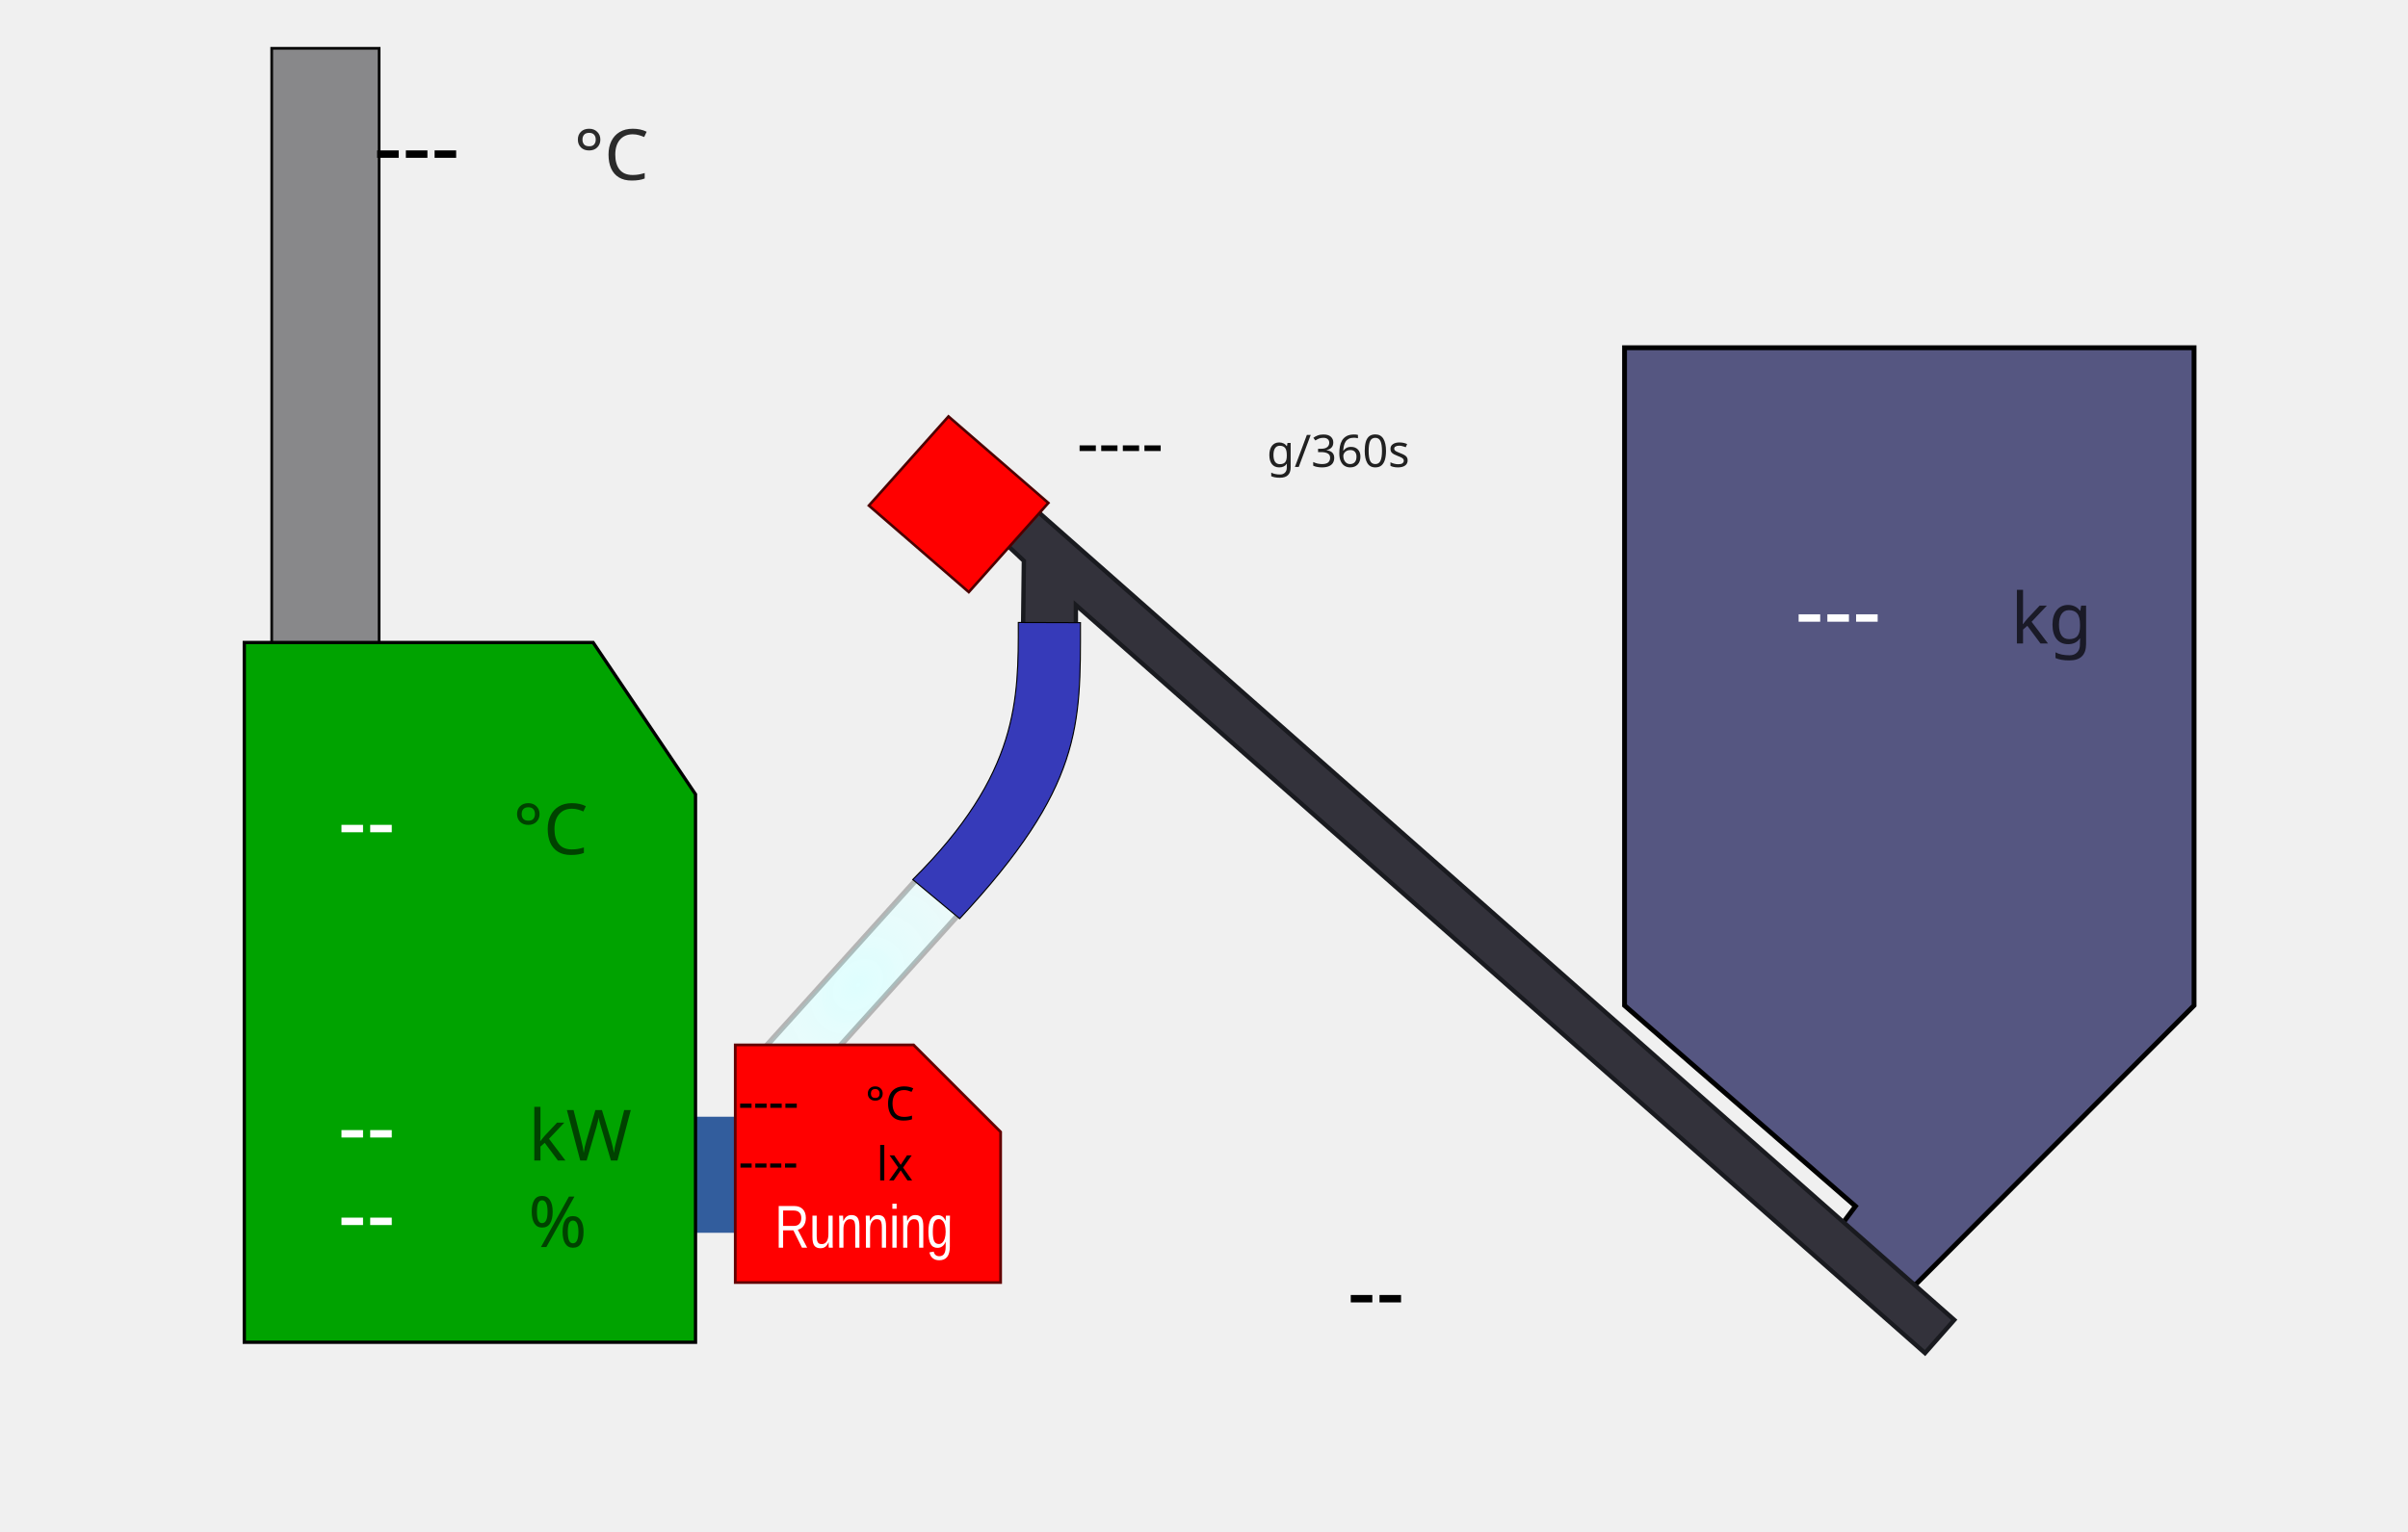
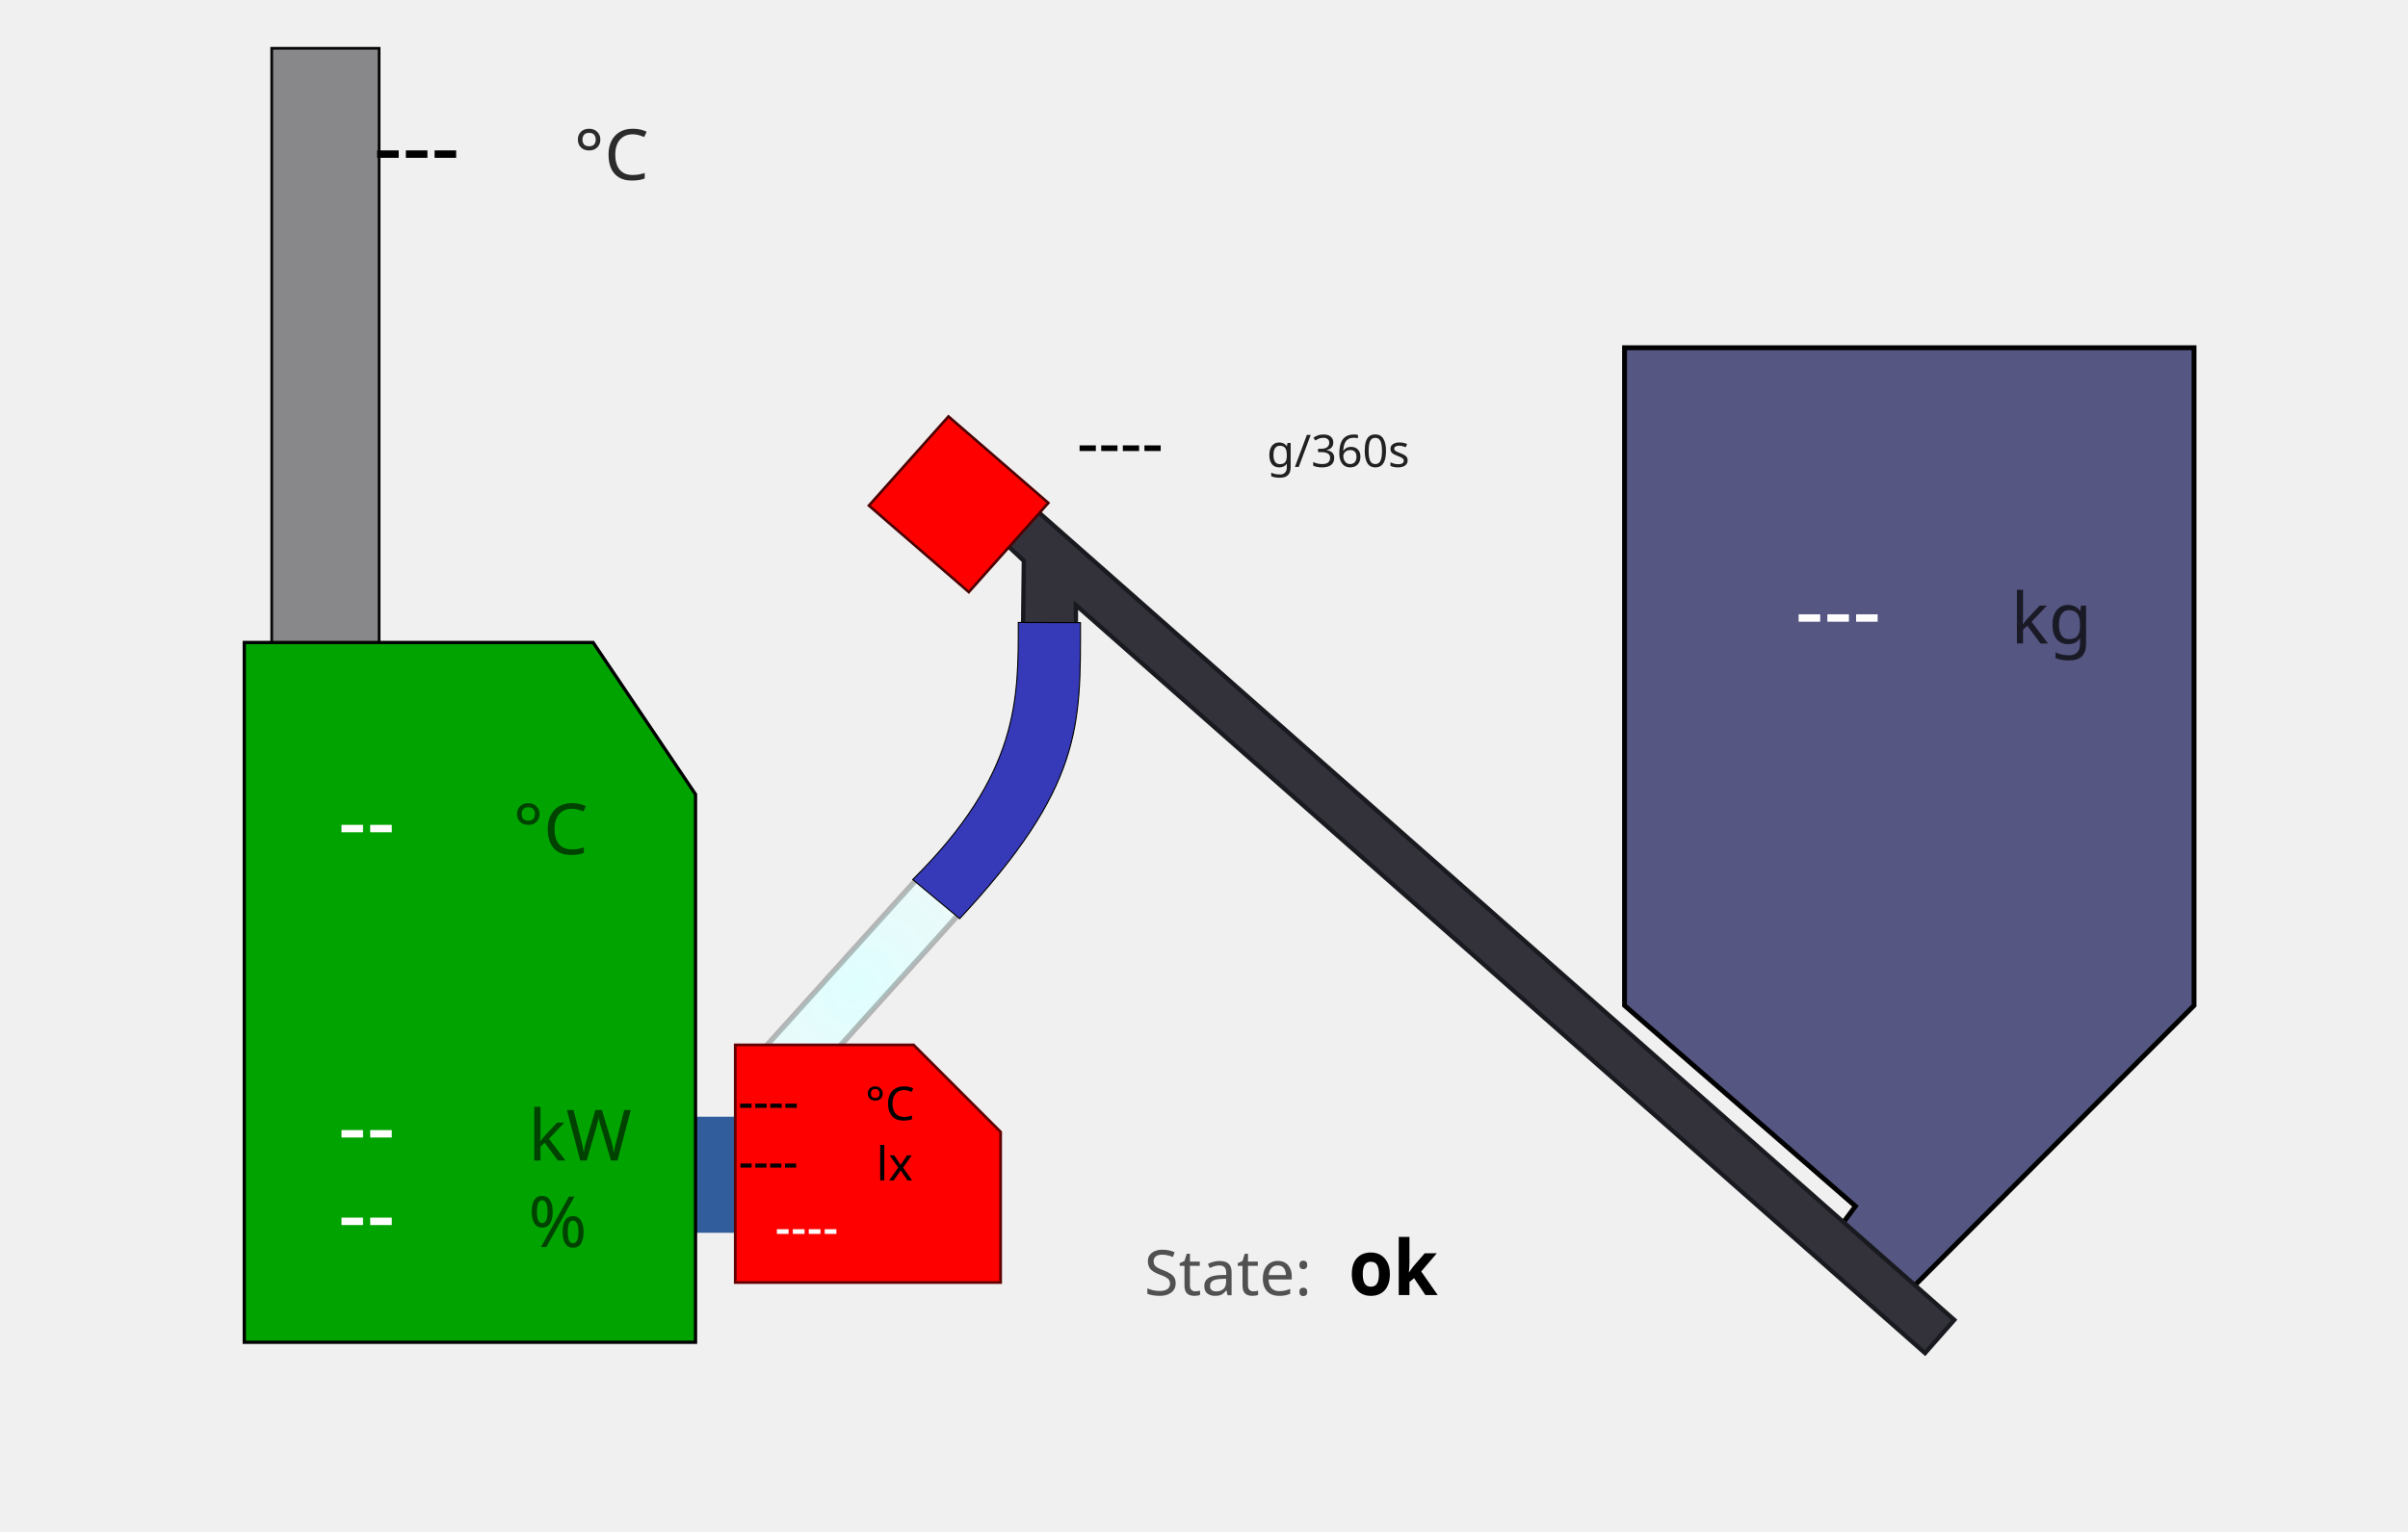
<svg xmlns="http://www.w3.org/2000/svg" xmlns:xlink="http://www.w3.org/1999/xlink" id="svg2" version="1.1" viewBox="0 0 440 280" width="100%" height="100%">
  <defs id="defs4">
    <linearGradient id="linearGradient3799">
      <stop style="stop-color:#deffff;stop-opacity:1;" offset="0" id="stop3801" />
      <stop id="stop3825" offset="0.5" style="stop-color:#eeffff;stop-opacity:0.498;" />
      <stop style="stop-color:#ffffff;stop-opacity:0;" offset="1" id="stop3803" />
    </linearGradient>
    <linearGradient id="linearGradient3773">
      <stop style="stop-color:#ffffff;stop-opacity:1;" offset="0" id="stop3775" />
      <stop id="stop3781" offset="0.5" style="stop-color:#ffffff;stop-opacity:0.498;" />
      <stop style="stop-color:#ffffff;stop-opacity:0;" offset="1" id="stop3777" />
    </linearGradient>
    <radialGradient xlink:href="#linearGradient3799" id="radialGradient3807" cx="-98.486" cy="319.858" fx="-98.486" fy="319.858" r="69.608" gradientTransform="matrix(1,0,0,0.7485906,0,80.41523)" gradientUnits="userSpaceOnUse" />
  </defs>
  <g id="layer1" transform="translate(-14.71875,-107.3438)">
    <path style="opacity:0.971;fill:#858587;fill-opacity:1;fill-rule:evenodd;stroke:#000000;stroke-width:0.5;stroke-miterlimit:4;stroke-opacity:1;stroke-dasharray:none" d="m 64.368,116.171 0,233.594 19.625,0 0,-233.594 z" id="rect3831" />
    <rect style="fill:#325d9d;fill-rule:evenodd;stroke:none;stroke-width:1px;stroke-linecap:butt;stroke-linejoin:miter;stroke-opacity:1;fill-opacity:1" id="rect3061" width="29.294" height="21.213" x="140.988" y="311.458" />
    <path style="fill:#555681;fill-opacity:1;fill-rule:evenodd;stroke:#000000;stroke-width:0.885;stroke-linecap:butt;stroke-linejoin:miter;stroke-opacity:1;stroke-miterlimit:4;stroke-dasharray:none" d="m 296.844,63.562 0,120.219 42.188,36.688 -5.053,6.768 12.705,10.906 54.223,-54.362 0,-120.219 z" id="rect3077" transform="translate(14.71875,107.3438)" />
    <path style="fill:#33323b;fill-opacity:1;fill-rule:evenodd;stroke:#191a1f;stroke-width:0.8;stroke-linecap:butt;stroke-linejoin:miter;stroke-miterlimit:4;stroke-opacity:1;stroke-dasharray:none" d="m 184.031,88.562 -5.344,6.062 8.4,7.887 -0.164,14.049 9.664,-1.136 0,-4.844 155.162,136.731 5.344,-6.062 z" transform="translate(14.71875,107.3438)" id="rect3072" />
    <rect style="fill:url(#radialGradient3807);fill-rule:evenodd;stroke:#000000;stroke-width:1;stroke-linecap:butt;stroke-linejoin:miter;stroke-opacity:0.259;fill-opacity:1;opacity:0.971;stroke-miterlimit:4;stroke-dasharray:none" id="rect3068" width="45" height="10" x="-120.986" y="314.858" transform="matrix(0.6698965,-0.7424545,0.7424545,0.6698965,0,0)" />
    <path style="fill:#00a300;fill-opacity:1;fill-rule:evenodd;stroke:#000000;stroke-width:0.6;stroke-linecap:butt;stroke-linejoin:miter;stroke-opacity:1;stroke-miterlimit:4;stroke-dasharray:none" d="m 59.357,224.776 63.74,0 18.71,27.743 0,100.163 -82.45,0 z" id="rect3054" />
    <path style="fill:#ff0000;fill-rule:evenodd;stroke:#620000;stroke-width:0.5;stroke-linecap:butt;stroke-linejoin:miter;stroke-opacity:1;fill-opacity:1;stroke-miterlimit:4;stroke-dasharray:none" d="m 134.35,190.982 32.577,0 15.91,15.91 c 0,17.93 0,27.527 0,27.527 l -48.487,0 z" id="rect3065" transform="translate(14.71875,107.3438)" />
    <rect style="fill:#ff0000;fill-opacity:1;fill-rule:evenodd;stroke:#4c0000;stroke-width:0.476;stroke-linecap:butt;stroke-linejoin:miter;stroke-miterlimit:4;stroke-opacity:1;stroke-dasharray:none" id="rect3070" width="24.152" height="21.841" x="262.466" y="15.546" transform="matrix(0.7558272,0.6547711,-0.6657951,0.7461346,0,0)" />
    <path transform="translate(14.71875,107.3438)" style="fill:#363ab9;fill-rule:evenodd;stroke:#000000;stroke-width:0.2;stroke-linecap:butt;stroke-linejoin:miter;stroke-opacity:1;stroke-miterlimit:4;stroke-dasharray:none;fill-opacity:1" d="m 186.071,113.775 11.355,0.033 c 0,18.864 0.401,29.982 -22.07,54.099 l -8.571,-7.143 c 19.545,-19.407 19.286,-33.101 19.286,-46.989 z" id="rect3074" />
    <text xml:space="preserve" style="font-size:16.81px;font-style:normal;font-weight:normal;text-align:end;line-height:125%;letter-spacing:0px;word-spacing:0px;text-anchor:end;fill:#ffffff;fill-opacity:1;stroke:none;font-family:Sans" x="111.527" y="255.447" id="paramname:boiler_temp" class="pellmon-param" transform="scale(0.9697045,1.031242)">
      <tspan id="tspan3086" x="111.527" y="255.447">--</tspan>
    </text>
    <text transform="scale(0.9368593,1.067396)" id="paramname:chute_temp" y="292.36" x="183.351" style="font-size:9.135px;font-style:normal;font-weight:normal;text-align:end;line-height:125%;letter-spacing:0px;word-spacing:0px;text-anchor:end;fill:#000000;fill-opacity:1;stroke:none;font-family:Sans" xml:space="preserve">
      <tspan y="292.36" x="183.351" id="tspan3090">----</tspan>
    </text>
    <text xml:space="preserve" style="font-size:16.81px;font-style:normal;font-weight:normal;text-align:end;line-height:125%;letter-spacing:0px;word-spacing:0px;text-anchor:end;fill:#ffffff;fill-opacity:1;stroke:none;font-family:Sans" x="391.518" y="218.129" id="paramname:magazine_content" transform="scale(0.9697045,1.031242)">
      <tspan id="tspan3094" x="391.518" y="218.129">---</tspan>
    </text>
    <text xml:space="preserve" style="font-size:16.81px;font-style:normal;font-weight:normal;text-align:end;line-height:125%;letter-spacing:0px;word-spacing:0px;text-anchor:end;fill:#000000;fill-opacity:1;stroke:none;font-family:Sans" x="123.659" y="135.909" id="paramname:smoke_temp" transform="scale(0.9697045,1.031242)">
      <tspan id="tspan3838" x="123.659" y="135.909">---</tspan>
    </text>
    <text transform="scale(0.9697045,1.031242)" id="paramname:power_kW" y="309.547" x="111.527" style="font-size:16.81px;font-style:normal;font-weight:normal;text-align:end;line-height:125%;letter-spacing:0px;word-spacing:0px;text-anchor:end;fill:#ffffff;fill-opacity:1;stroke:none;font-family:Sans" xml:space="preserve">
      <tspan y="309.547" x="111.527" id="tspan3010">--</tspan>
    </text>
    <text xml:space="preserve" style="font-size:8.993px;font-style:normal;font-weight:normal;text-align:end;line-height:125%;letter-spacing:0px;word-spacing:0px;text-anchor:end;fill:#000000;fill-opacity:1;stroke:none;font-family:Sans" x="183.051" y="302.556" id="paramname:light" transform="scale(0.9368275,1.067432)">
      <tspan id="tspan3014" x="183.051" y="302.556">----</tspan>
    </text>
    <text transform="scale(0.9697045,1.031242)" id="paramname:feeder_capacity" y="186.919" x="250.848" style="font-size:12.649px;font-style:normal;font-weight:normal;text-align:end;line-height:125%;letter-spacing:0px;word-spacing:0px;text-anchor:end;fill:#000000;fill-opacity:1;stroke:none;font-family:Sans" xml:space="preserve">
      <tspan y="186.919" x="250.848" id="tspan3015">----</tspan>
    </text>
    <text transform="scale(0.8889528,1.124919)" id="paramname:mode" y="298.146" x="175.807" style="font-size:9.838px;font-style:normal;font-weight:normal;line-height:125%;letter-spacing:0px;word-spacing:0px;fill:#ffffff;fill-opacity:1;stroke:none;font-family:Sans" xml:space="preserve">
-       <tspan y="298.146" x="175.807" id="tspan3019" style="font-size:9.838px;font-style:normal;font-variant:normal;font-weight:normal;font-stretch:normal;text-align:start;line-height:125%;writing-mode:lr-tb;text-anchor:start;font-family:Arial;-inkscape-font-specification:Arial">Running</tspan>
+       <tspan y="298.146" x="175.807" id="tspan3019" style="font-size:9.838px;font-style:normal;font-variant:normal;font-weight:normal;font-stretch:normal;text-align:start;line-height:125%;writing-mode:lr-tb;text-anchor:start;font-family:Arial;-inkscape-font-specification:Arial">----</tspan>
    </text>
-     <text xml:space="preserve" style="font-size:16.81px;font-style:normal;font-weight:normal;line-height:125%;letter-spacing:0px;word-spacing:0px;fill:#000000;fill-opacity:1;stroke:none;font-family:Sans" x="269.036" y="338.776" id="paramname:alarm" transform="scale(0.9697045,1.031242)">
-       <tspan id="tspan3023" x="269.036" y="338.776">--</tspan>
+     <text xml:space="preserve" style="font-size:13.557px;font-style:normal;font-weight:normal;line-height:125%;letter-spacing:0px;word-spacing:0px;fill:#000000;fill-opacity:1;stroke:none;font-family:Sans" x="269.295" y="333.633" id="paramname:alarm" transform="scale(0.9697045,1.031242)">
+       <tspan id="tspan3023" x="269.295" y="333.633" style="font-size:13.557px;font-style:normal;font-variant:normal;font-weight:bold;font-stretch:normal;text-align:start;line-height:125%;writing-mode:lr-tb;text-anchor:start;font-family:Sans;-inkscape-font-specification:Sans Bold">ok</tspan>
    </text>
    <text xml:space="preserve" style="font-size:12.907px;font-style:normal;font-weight:normal;line-height:125%;letter-spacing:0px;word-spacing:0px;fill:#000000;fill-opacity:0.596;stroke:none;font-family:Sans" x="108.498" y="263.491" id="text3018">
      <tspan id="tspan3020" x="108.498" y="263.491">°C</tspan>
    </text>
    <text id="text3034" y="140.218" x="119.607" style="font-size:12.907px;font-style:normal;font-weight:normal;line-height:125%;letter-spacing:0px;word-spacing:0px;fill:#000000;fill-opacity:0.82;stroke:none;font-family:Sans" xml:space="preserve">
      <tspan y="140.218" x="119.607" id="tspan3036">°C</tspan>
    </text>
    <text xml:space="preserve" style="font-size:8.532px;font-style:normal;font-weight:normal;line-height:125%;letter-spacing:0px;word-spacing:0px;fill:#000000;fill-opacity:1;stroke:none;font-family:Sans" x="172.822" y="312.081" id="text3038">
      <tspan id="tspan3040" x="172.822" y="312.081">°C</tspan>
    </text>
    <text id="text3046" y="319.463" x="111.252" style="font-size:12.907px;font-style:normal;font-weight:normal;line-height:125%;letter-spacing:0px;word-spacing:0px;fill:#000000;fill-opacity:0.596;stroke:none;font-family:Sans" xml:space="preserve">
      <tspan y="319.463" x="111.252" id="tspan3048">kW</tspan>
    </text>
    <text xml:space="preserve" style="font-size:8.198px;font-style:normal;font-weight:normal;line-height:125%;letter-spacing:0px;word-spacing:0px;fill:#000000;fill-opacity:0.86;stroke:none;font-family:Sans" x="246.207" y="192.698" id="text3050">
      <tspan id="tspan3052" x="246.207" y="192.698">g/360s</tspan>
    </text>
    <text id="text3054" y="224.963" x="382.161" style="font-size:12.907px;font-style:normal;font-weight:normal;line-height:125%;letter-spacing:0px;word-spacing:0px;fill:#000000;fill-opacity:0.693;stroke:none;font-family:Sans" xml:space="preserve">
      <tspan y="224.963" x="382.161" id="tspan3056">kg</tspan>
    </text>
    <text id="text3058" y="323.094" x="174.831" style="font-size:8.532px;font-style:normal;font-weight:normal;line-height:125%;letter-spacing:0px;word-spacing:0px;fill:#000000;fill-opacity:1;stroke:none;font-family:Sans" xml:space="preserve">
      <tspan y="323.094" x="174.831" id="tspan3060">lx</tspan>
    </text>
    <text xml:space="preserve" style="font-size:8.532px;font-style:normal;font-weight:normal;line-height:125%;letter-spacing:0px;word-spacing:0px;fill:#000000;fill-opacity:1;stroke:none;font-family:Sans" x="176.831" y="336.74" id="text3062">
      <tspan id="tspan3064" x="176.831" y="336.74" />
    </text>
    <text xml:space="preserve" style="font-size:16.81px;font-style:normal;font-weight:normal;text-align:end;line-height:125%;letter-spacing:0px;word-spacing:0px;text-anchor:end;fill:#ffffff;fill-opacity:1;stroke:none;font-family:Sans" x="111.527" y="325.062" id="paramname:power" transform="scale(0.9697045,1.031242)">
      <tspan id="tspan3068" x="111.527" y="325.062">--</tspan>
    </text>
    <text xml:space="preserve" style="font-size:12.907px;font-style:normal;font-weight:normal;line-height:125%;letter-spacing:0px;word-spacing:0px;fill:#000000;fill-opacity:0.596;stroke:none;font-family:Sans" x="111.252" y="335.28" id="text3070">
      <tspan id="tspan3072" x="111.252" y="335.28">%</tspan>
    </text>
    <flowRoot xml:space="preserve" id="flowRoot3844" style="fill:black;stroke:none;stroke-opacity:1;stroke-width:1px;stroke-linejoin:miter;stroke-linecap:butt;fill-opacity:1;font-family:Sans;font-style:normal;font-weight:normal;font-size:40px;line-height:125%;letter-spacing:0px;word-spacing:0px">
      <flowRegion id="flowRegion3846">
        <rect id="rect3848" width="69.44" height="46.726" x="73.982" y="-1.652" />
      </flowRegion>
      <flowPara id="flowPara3850" />
    </flowRoot>
+     <text xml:space="preserve" style="font-size:11.5px;font-style:normal;font-weight:normal;line-height:125%;letter-spacing:0px;word-spacing:0px;fill:#000000;fill-opacity:0.662;stroke:none;font-family:Sans" x="223.777" y="344.091" id="text3834">
+       <tspan id="tspan3836" x="223.777" y="344.091">State:</tspan>
+     </text>
+     <flowRoot xml:space="preserve" id="flowRoot3838" style="fill:black;stroke:none;stroke-opacity:1;stroke-width:1px;stroke-linejoin:miter;stroke-linecap:butt;fill-opacity:1;font-family:Sans;font-style:normal;font-weight:normal;font-size:40px;line-height:125%;letter-spacing:0px;word-spacing:0px">
+       <flowRegion id="flowRegion3840">
+         <rect id="rect3842" width="90.855" height="68.142" x="199.882" y="197.581" />
+       </flowRegion>
+       <flowPara id="flowPara3844" />
+     </flowRoot>
  </g>
</svg>
